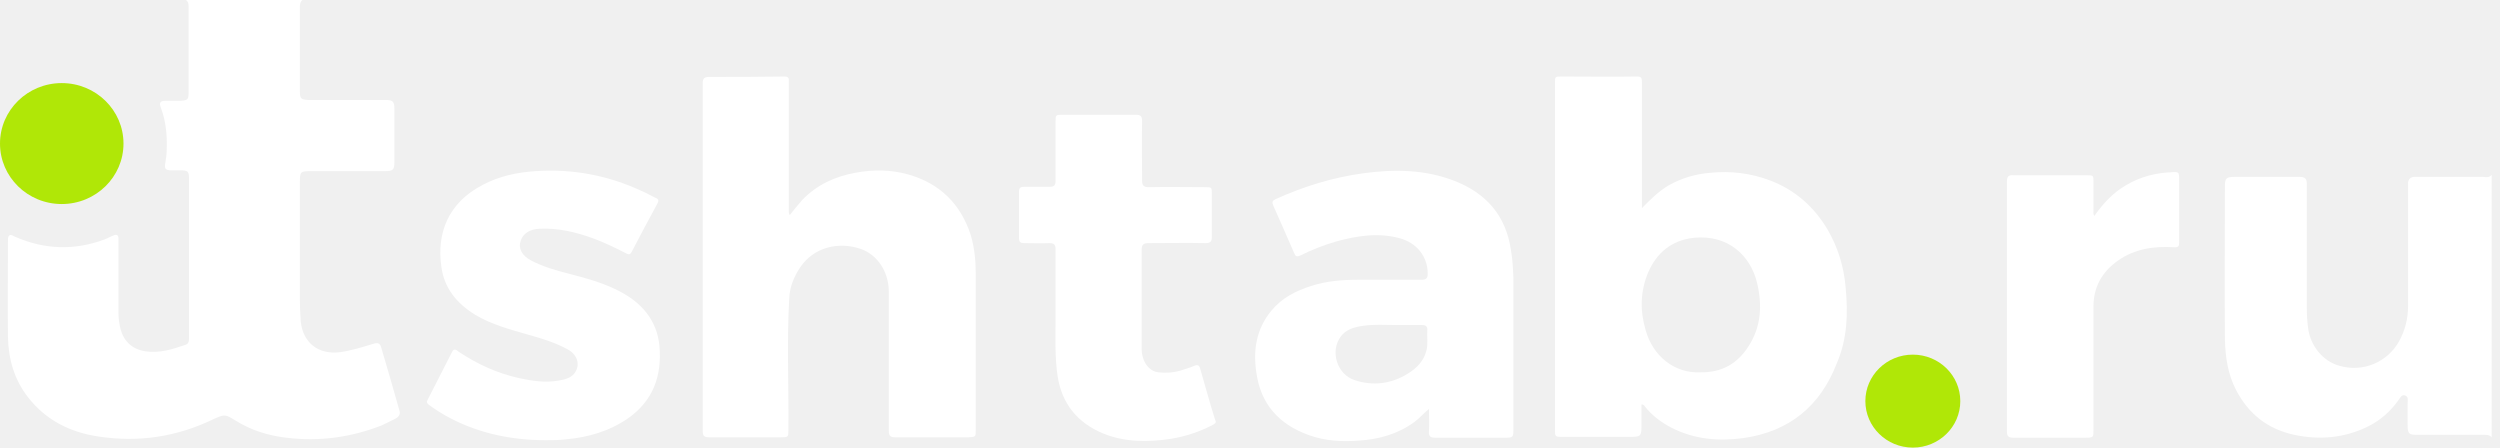
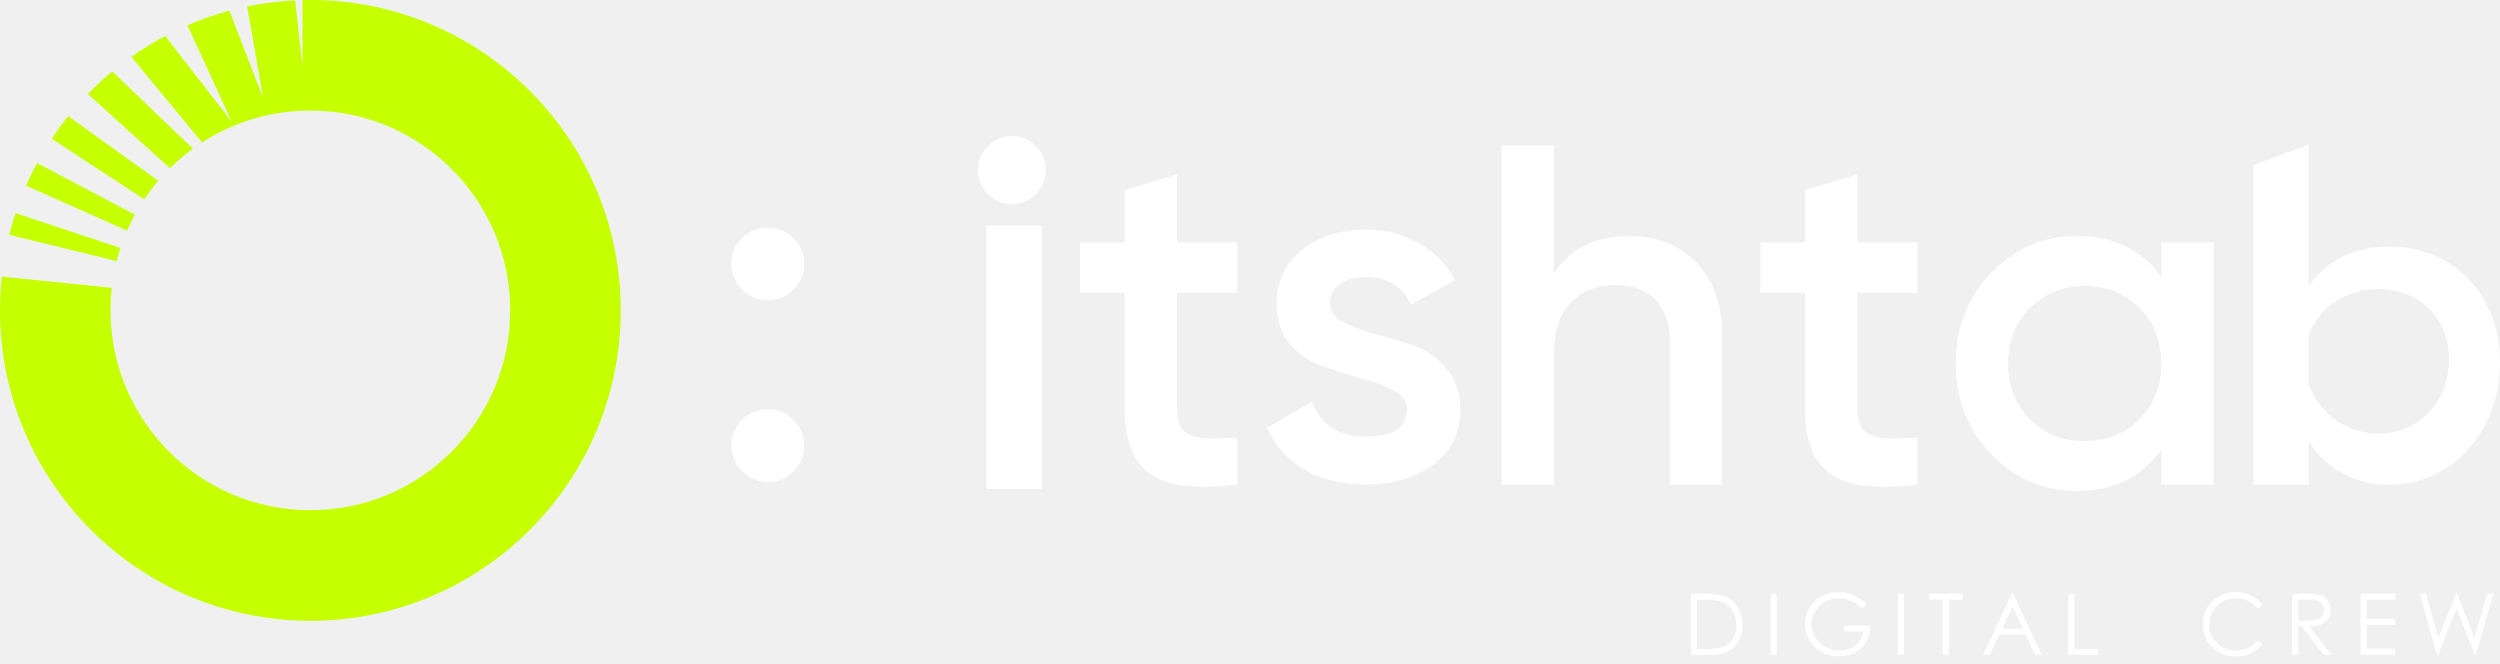
- <svg xmlns="http://www.w3.org/2000/svg" width="229" height="41" viewBox="0 0 229 41" fill="none">
-   <path d="M36.204 38.361C35.781 38.55 35.396 38.776 34.973 38.964C32.164 40.057 29.24 40.471 26.239 40.095C24.585 39.906 23.007 39.416 21.622 38.55C20.622 37.947 20.622 37.909 19.544 38.399C19.506 38.399 19.506 38.437 19.467 38.437C16.159 40.019 12.657 40.547 9.002 39.981C6.424 39.605 4.193 38.474 2.577 36.402C1.307 34.781 0.768 32.897 0.73 30.862C0.692 27.961 0.73 25.059 0.73 22.157C0.73 22.044 0.73 21.931 0.73 21.856C0.768 21.555 0.922 21.442 1.192 21.592C1.269 21.63 1.346 21.668 1.423 21.705C4.116 22.873 6.848 22.949 9.579 21.931C9.887 21.818 10.118 21.668 10.426 21.555C10.695 21.442 10.849 21.555 10.849 21.818C10.849 21.969 10.849 22.12 10.849 22.271C10.849 24.381 10.849 26.529 10.849 28.639C10.849 29.166 10.926 29.656 11.041 30.146C11.349 31.277 12.119 31.993 13.311 32.181C14.62 32.37 15.812 31.993 17.005 31.578C17.236 31.503 17.313 31.314 17.313 31.051C17.313 26.227 17.313 21.442 17.313 16.618V16.43C17.313 15.676 17.236 15.601 16.466 15.601C16.159 15.601 15.889 15.601 15.581 15.601C15.158 15.563 15.081 15.45 15.12 15.073C15.197 14.583 15.274 14.131 15.274 13.641C15.312 12.36 15.197 11.079 14.735 9.873C14.543 9.383 14.697 9.232 15.197 9.232C15.658 9.232 16.082 9.232 16.543 9.232C17.159 9.195 17.274 9.119 17.274 8.554C17.274 5.879 17.274 3.203 17.274 0.565C17.274 0.339 17.236 0.151 17.044 0H27.701C27.509 0.151 27.47 0.377 27.47 0.603C27.47 3.203 27.47 5.803 27.47 8.403C27.47 9.044 27.586 9.119 28.24 9.157C28.471 9.157 28.74 9.157 28.971 9.157C31.087 9.157 33.203 9.157 35.281 9.157C35.973 9.157 36.127 9.27 36.127 9.986C36.127 11.606 36.127 13.189 36.127 14.809C36.127 15.563 36.012 15.676 35.242 15.676C33.011 15.676 30.741 15.676 28.509 15.676C27.509 15.676 27.47 15.714 27.47 16.694C27.47 19.482 27.47 22.271 27.47 25.059C27.47 26.529 27.432 27.961 27.547 29.43C27.74 31.39 29.163 32.52 31.164 32.257C32.203 32.106 33.165 31.804 34.165 31.503C34.627 31.352 34.819 31.427 34.934 31.88C35.512 33.801 36.05 35.723 36.589 37.608C36.704 37.909 36.55 38.173 36.204 38.361Z" fill="white" />
-   <path d="M228.234 16.014V40.056C228.003 39.792 227.695 39.83 227.426 39.83C225.425 39.83 223.386 39.83 221.385 39.83C220.654 39.83 220.539 39.717 220.539 38.963C220.539 38.285 220.539 37.606 220.539 36.928C220.539 36.664 220.654 36.325 220.27 36.212C219.962 36.137 219.846 36.476 219.693 36.664C218.962 37.682 218.038 38.511 216.884 39.076C214.729 40.131 212.459 40.32 210.151 39.83C207.727 39.302 205.995 37.946 204.841 35.76C204.072 34.29 203.841 32.708 203.802 31.087C203.764 26.415 203.802 21.704 203.802 17.032C203.802 16.353 203.918 16.203 204.649 16.203C206.303 16.203 207.958 16.203 209.65 16.203C209.958 16.203 210.305 16.203 210.612 16.203C211.151 16.203 211.305 16.353 211.305 16.881C211.305 17.032 211.305 17.22 211.305 17.371C211.305 20.988 211.305 24.644 211.305 28.261C211.305 28.864 211.343 29.429 211.42 30.032C211.613 31.653 212.767 33.085 214.268 33.499C216.422 34.14 218.692 33.198 219.769 31.238C220.308 30.258 220.577 29.166 220.577 28.073C220.577 24.455 220.577 20.875 220.577 17.258C220.577 17.069 220.577 16.881 220.577 16.73C220.616 16.429 220.77 16.24 221.116 16.203C221.27 16.203 221.462 16.203 221.616 16.203C223.579 16.203 225.502 16.203 227.465 16.203C227.734 16.24 228.042 16.278 228.234 16.014Z" fill="white" />
-   <path d="M169.06 26.34C168.907 24.456 168.368 22.685 167.406 21.027C166.175 18.954 164.443 17.409 162.173 16.543C160.403 15.864 158.557 15.638 156.671 15.827C155.286 15.94 154.017 16.317 152.824 16.995C151.939 17.522 151.208 18.238 150.4 19.067V18.389C150.4 14.771 150.4 11.116 150.4 7.499C150.4 7.16 150.361 7.009 149.938 7.009C147.63 7.046 145.36 7.009 143.051 7.009C142.436 7.009 142.436 7.009 142.436 7.612V39.341C142.436 39.981 142.436 40.019 143.09 40.019H149.092C150.361 40.019 150.361 40.019 150.361 38.775V37.042C150.554 37.042 150.631 37.155 150.669 37.23C151.323 38.059 152.17 38.7 153.132 39.19C155.209 40.245 157.402 40.434 159.672 40.132C163.943 39.529 166.752 37.155 168.252 33.274C169.214 31.05 169.291 28.714 169.06 26.34ZM160.134 31.766C159.134 33.311 157.71 34.141 155.748 34.103C153.363 34.216 151.4 32.596 150.746 30.259C150.208 28.45 150.246 26.679 150.977 24.946C151.747 23.175 153.093 22.007 155.171 21.78C158.249 21.479 160.327 23.363 160.942 25.888C161.442 27.96 161.327 29.958 160.134 31.766Z" fill="white" />
-   <path d="M89.378 25.059C89.378 29.845 89.378 34.593 89.378 39.378C89.378 40.019 89.378 40.019 88.724 40.057C86.492 40.057 84.261 40.057 82.029 40.057C81.568 40.057 81.414 39.944 81.414 39.454C81.414 35.196 81.414 30.975 81.414 26.717C81.414 24.908 80.375 23.326 78.836 22.798C76.835 22.12 74.565 22.61 73.295 24.494C72.718 25.36 72.334 26.302 72.295 27.32C72.064 31.314 72.257 35.346 72.218 39.341C72.218 40.057 72.218 40.057 71.487 40.057C69.294 40.057 67.101 40.057 64.946 40.057C64.485 40.057 64.369 39.906 64.369 39.491C64.369 28.865 64.369 18.238 64.369 7.649C64.369 7.197 64.485 7.046 64.985 7.046C67.293 7.046 69.602 7.046 71.91 7.009C72.141 7.009 72.257 7.122 72.257 7.31C72.257 7.461 72.257 7.574 72.257 7.725C72.257 11.531 72.257 15.337 72.257 19.143C72.257 19.331 72.218 19.482 72.334 19.708C72.718 19.218 73.103 18.766 73.488 18.314C74.834 16.919 76.489 16.166 78.336 15.827C79.952 15.525 81.568 15.525 83.183 15.977C86.108 16.806 87.993 18.691 88.916 21.517C89.263 22.685 89.378 23.891 89.378 25.059Z" fill="white" />
-   <path d="M138.396 22.874C137.934 19.746 136.126 17.674 133.163 16.543C130.508 15.526 127.738 15.488 124.929 15.865C122.121 16.242 119.427 17.071 116.85 18.239C116.542 18.39 116.503 18.503 116.619 18.804C117.273 20.236 117.888 21.706 118.543 23.175C118.658 23.477 118.773 23.552 119.12 23.401C120.159 22.874 121.236 22.459 122.39 22.12C124.314 21.593 126.238 21.291 128.2 21.819C129.777 22.233 130.778 23.515 130.778 25.06C130.778 25.512 130.624 25.625 130.201 25.625C128.277 25.625 126.353 25.625 124.429 25.625C122.967 25.625 121.505 25.738 120.12 26.19C118.696 26.642 117.427 27.283 116.465 28.451C115.08 30.109 114.772 32.069 115.08 34.103C115.465 37.005 117.157 38.889 119.928 39.869C121.39 40.397 122.929 40.472 124.468 40.359C126.315 40.246 128.046 39.756 129.546 38.663C130.008 38.324 130.393 37.872 130.893 37.457C130.893 38.211 130.932 38.889 130.893 39.53C130.855 39.982 131.047 40.095 131.47 40.095C133.548 40.095 135.664 40.095 137.742 40.095C138.627 40.095 138.627 40.095 138.627 39.228V25.436C138.588 24.57 138.55 23.703 138.396 22.874ZM130.662 32.106C130.431 33.048 129.777 33.727 128.969 34.217C127.469 35.159 125.776 35.385 124.083 34.819C122.467 34.292 121.813 32.182 122.813 30.825C123.313 30.147 124.083 29.958 124.852 29.845C125.891 29.695 126.892 29.77 127.738 29.77C128.7 29.77 129.47 29.77 130.239 29.77C130.624 29.77 130.778 29.921 130.739 30.26C130.701 30.863 130.816 31.503 130.662 32.106Z" fill="white" />
-   <path d="M57.521 38.323C55.828 39.492 53.904 40.057 51.827 40.245C51.211 40.321 50.596 40.321 49.98 40.321C46.902 40.321 43.939 39.718 41.208 38.286C40.554 37.947 39.9 37.532 39.284 37.08C39.092 36.929 39.053 36.816 39.168 36.628C39.9 35.158 40.669 33.726 41.4 32.256C41.592 31.842 41.823 32.068 42.016 32.219C43.709 33.349 45.517 34.178 47.518 34.63C48.749 34.894 49.941 35.083 51.211 34.856C51.827 34.743 52.442 34.593 52.75 33.99C53.135 33.274 52.827 32.445 51.981 31.993C50.865 31.39 49.672 31.013 48.441 30.674C46.748 30.184 45.017 29.732 43.516 28.827C41.862 27.81 40.708 26.416 40.438 24.494C39.976 21.404 41.015 18.578 44.247 16.919C45.748 16.128 47.364 15.789 49.057 15.676C52.442 15.45 55.674 16.053 58.752 17.485C59.214 17.673 59.637 17.937 60.06 18.125C60.33 18.238 60.368 18.389 60.214 18.653C59.406 20.122 58.637 21.592 57.867 23.062C57.714 23.363 57.56 23.326 57.29 23.175C56.328 22.685 55.328 22.195 54.289 21.818C52.712 21.253 51.134 20.876 49.441 20.951C48.556 20.989 47.941 21.366 47.71 22.007C47.441 22.723 47.787 23.401 48.633 23.853C49.711 24.418 50.865 24.758 52.058 25.059C53.635 25.474 55.213 25.888 56.675 26.642C58.752 27.697 60.176 29.317 60.407 31.691C60.638 34.442 59.83 36.703 57.521 38.323Z" fill="white" />
-   <path d="M111.079 38.926C109.848 39.567 108.578 39.981 107.193 40.207C105.115 40.509 103.038 40.509 101.075 39.717C98.69 38.738 97.266 36.967 96.882 34.48C96.612 32.708 96.689 30.937 96.689 29.166V27.584C96.689 26.001 96.689 24.418 96.689 22.835C96.689 22.383 96.535 22.27 96.112 22.27C95.343 22.308 94.612 22.27 93.842 22.27C93.496 22.27 93.342 22.195 93.342 21.818C93.342 20.386 93.342 18.992 93.342 17.56C93.342 17.183 93.496 17.108 93.842 17.108C94.612 17.108 95.381 17.108 96.15 17.108C96.535 17.108 96.689 16.995 96.689 16.58C96.689 14.771 96.689 12.925 96.689 11.116C96.689 10.513 96.728 10.513 97.305 10.513C99.536 10.513 101.806 10.513 104.038 10.513C104.461 10.513 104.615 10.626 104.615 11.079C104.577 12.887 104.615 14.734 104.615 16.543C104.615 16.995 104.769 17.145 105.231 17.145C106.962 17.108 108.693 17.145 110.386 17.145C111.002 17.145 111.002 17.145 111.002 17.748C111.002 19.067 111.002 20.386 111.002 21.705C111.002 22.119 110.886 22.27 110.425 22.27C108.693 22.233 106.962 22.27 105.192 22.27C104.73 22.27 104.577 22.421 104.577 22.873C104.577 25.888 104.577 28.94 104.577 31.955C104.577 33.085 105.231 34.027 106.116 34.103C106.808 34.178 107.462 34.14 108.116 33.952C108.54 33.801 109.001 33.688 109.424 33.5C109.694 33.387 109.848 33.462 109.925 33.726C110.386 35.309 110.81 36.891 111.31 38.474C111.464 38.738 111.271 38.813 111.079 38.926Z" fill="white" />
-   <path d="M199.611 22.157C199.611 22.534 199.572 22.685 199.111 22.647C197.302 22.534 195.532 22.798 194.032 23.853C192.57 24.871 191.762 26.265 191.762 28.074C191.762 31.842 191.762 35.61 191.762 39.379C191.762 40.057 191.762 40.094 191.031 40.094C188.838 40.094 186.645 40.094 184.452 40.094C183.99 40.094 183.836 39.981 183.836 39.529C183.836 31.88 183.836 24.268 183.836 16.618C183.836 16.204 183.951 16.015 184.413 16.053C186.683 16.053 188.953 16.053 191.185 16.053C191.762 16.053 191.762 16.09 191.762 16.656C191.762 17.523 191.762 18.389 191.762 19.294C191.762 19.444 191.723 19.595 191.839 19.784C192.531 18.804 193.262 17.975 194.224 17.296C195.532 16.392 196.994 15.902 198.61 15.789C198.649 15.789 198.687 15.789 198.764 15.789C199.611 15.714 199.611 15.714 199.611 16.543C199.611 18.389 199.611 20.273 199.611 22.157Z" fill="white" />
-   <path d="M5.656 18.69C8.78 18.69 11.312 16.21 11.312 13.151C11.312 10.091 8.78 7.611 5.656 7.611C2.532 7.611 0 10.091 0 13.151C0 16.21 2.532 18.69 5.656 18.69Z" fill="#B0E707" />
-   <path d="M175.215 41C177.616 41 179.563 39.094 179.563 36.742C179.563 34.39 177.616 32.484 175.215 32.484C172.814 32.484 170.867 34.39 170.867 36.742C170.867 39.094 172.814 41 175.215 41Z" fill="#B0E707" />
+ <svg xmlns="http://www.w3.org/2000/svg" width="196" height="52" viewBox="0 0 196 52" fill="none">
+   <g clip-path="url(#clip0_46_400)">
+     <path fill-rule="evenodd" clip-rule="evenodd" d="M8.801 5.602L9.077 5.866L9.805 6.563L15.126 11.656C14.489 12.12 13.887 12.631 13.328 13.184L12.882 12.781L8.895 9.182L6.888 7.37C7.493 6.747 8.132 6.157 8.801 5.602ZM11.975 13.864L12.407 14.174C12.013 14.636 11.645 15.121 11.306 15.627L10.727 15.247L8.014 13.47L4.056 10.877C4.462 10.267 4.895 9.675 5.353 9.105L11.975 13.864ZM2.911 12.783C2.599 13.36 2.31 13.951 2.045 14.554L2.26 14.65L9.201 17.745L9.962 18.085C10.149 17.657 10.354 17.239 10.576 16.832L9.979 16.516L7.111 15.002L2.911 12.783ZM0.726 18.41C0.87 17.834 1.035 17.265 1.219 16.706L1.434 16.777L8.645 19.177L9.445 19.444C9.334 19.78 9.235 20.121 9.147 20.467L8.906 20.408L1.523 18.605L0.726 18.41ZM0.142 21.689C0.048 22.558 0 23.44 0 24.333C0 37.772 10.894 48.667 24.333 48.667C37.772 48.667 48.667 37.772 48.667 24.333C48.667 10.894 37.772 0 24.333 0C24.127 0 23.922 0.003 23.717 0.008V5.236L23.14 0.029C21.858 0.091 20.603 0.252 19.381 0.504L20.637 7.7L17.986 0.836C16.855 1.141 15.756 1.525 14.697 1.983L18.173 9.549L12.951 2.821C12.031 3.308 11.146 3.854 10.301 4.451L10.431 4.609L11.072 5.387L15.837 11.168C18.285 9.586 21.202 8.667 24.333 8.667C32.986 8.667 40 15.681 40 24.333C40 32.986 32.986 40 24.333 40C15.681 40 8.667 32.986 8.667 24.333C8.667 23.736 8.7 23.146 8.765 22.565L8.539 22.542L0.978 21.774L0.142 21.689Z" fill="#C6FF00" />
+     <path d="M132.582 51.335V46.546H133.575C134.291 46.546 134.811 46.604 135.134 46.719C135.599 46.882 135.961 47.164 136.221 47.565C136.484 47.967 136.615 48.445 136.615 49.001C136.615 49.48 136.511 49.902 136.303 50.267C136.097 50.632 135.827 50.901 135.495 51.074C135.165 51.248 134.702 51.335 134.105 51.335H132.582ZM133.041 50.882H133.595C134.256 50.882 134.715 50.841 134.971 50.758C135.331 50.641 135.615 50.431 135.821 50.127C136.027 49.821 136.13 49.448 136.13 49.007C136.13 48.545 136.019 48.15 135.795 47.822C135.571 47.495 135.26 47.27 134.861 47.148C134.561 47.057 134.067 47.012 133.379 47.012H133.041V50.882ZM138.808 46.546H139.287V51.335H138.808V46.546ZM146.339 47.35L145.968 47.702C145.701 47.439 145.408 47.241 145.089 47.106C144.773 46.969 144.463 46.901 144.161 46.901C143.786 46.901 143.428 46.993 143.087 47.178C142.749 47.362 142.486 47.613 142.299 47.93C142.113 48.244 142.019 48.578 142.019 48.929C142.019 49.289 142.116 49.632 142.309 49.958C142.503 50.281 142.769 50.536 143.11 50.723C143.451 50.907 143.824 50.999 144.23 50.999C144.723 50.999 145.139 50.86 145.48 50.583C145.821 50.305 146.023 49.945 146.085 49.502H144.559V49.04H146.623C146.618 49.78 146.398 50.368 145.961 50.804C145.527 51.238 144.946 51.455 144.217 51.455C143.331 51.455 142.631 51.153 142.114 50.55C141.717 50.086 141.518 49.549 141.518 48.939C141.518 48.485 141.632 48.063 141.86 47.672C142.088 47.282 142.401 46.977 142.797 46.758C143.195 46.536 143.644 46.426 144.145 46.426C144.551 46.426 144.933 46.5 145.291 46.647C145.649 46.792 145.999 47.027 146.339 47.35ZM148.799 46.546H149.277V51.335H148.799V46.546ZM151.235 47.012V46.546H153.863V47.012H152.795V51.335H152.307V47.012H151.235ZM157.839 46.546L160.072 51.335H159.558L158.806 49.759H156.742L155.993 51.335H155.459L157.722 46.546H157.839ZM157.781 47.562L156.957 49.297H158.595L157.781 47.562ZM162.151 46.546H162.633V50.872H164.472V51.335H162.151V46.546ZM177.388 47.435L177.011 47.725C176.802 47.453 176.551 47.248 176.259 47.109C175.967 46.968 175.647 46.898 175.298 46.898C174.916 46.898 174.563 46.99 174.237 47.175C173.911 47.357 173.659 47.603 173.479 47.913C173.301 48.222 173.211 48.569 173.211 48.955C173.211 49.539 173.411 50.026 173.811 50.417C174.212 50.807 174.717 51.003 175.327 51.003C175.998 51.003 176.559 50.74 177.011 50.215L177.388 50.501C177.149 50.805 176.851 51.041 176.493 51.208C176.137 51.373 175.739 51.455 175.298 51.455C174.461 51.455 173.8 51.176 173.316 50.618C172.91 50.148 172.707 49.579 172.707 48.913C172.707 48.212 172.952 47.623 173.443 47.145C173.935 46.666 174.551 46.426 175.291 46.426C175.739 46.426 176.143 46.515 176.503 46.693C176.863 46.868 177.158 47.116 177.388 47.435ZM179.711 46.546H180.665C181.197 46.546 181.557 46.568 181.745 46.611C182.03 46.676 182.261 46.816 182.439 47.031C182.617 47.244 182.706 47.507 182.706 47.819C182.706 48.079 182.644 48.308 182.52 48.506C182.399 48.703 182.224 48.853 181.996 48.955C181.768 49.055 181.453 49.106 181.052 49.108L182.774 51.335H182.181L180.463 49.108H180.189V51.335H179.711V46.546ZM180.189 47.015V48.643L181.013 48.649C181.332 48.649 181.567 48.619 181.719 48.558C181.873 48.497 181.993 48.401 182.077 48.268C182.164 48.134 182.207 47.984 182.207 47.819C182.207 47.658 182.164 47.513 182.077 47.383C181.991 47.25 181.877 47.156 181.735 47.1C181.595 47.043 181.36 47.015 181.033 47.015H180.189ZM185.071 46.546H187.815V47.018H185.549V48.516H187.795V48.984H185.549V50.863H187.795V51.335H185.071V46.546ZM189.705 46.546H190.197L191.17 49.997L192.543 46.546H192.641L193.999 49.997L194.991 46.546H195.48L194.106 51.335H194.015L192.596 47.712L191.147 51.335H191.056L189.705 46.546Z" fill="white" />
+     <path d="M77.334 17.668V38.335H81.667V17.668H77.334Z" fill="white" />
+     <path d="M79.333 16.001C80.805 16.001 81.999 14.807 81.999 13.335C81.999 11.862 80.805 10.668 79.333 10.668C77.86 10.668 76.666 11.862 76.666 13.335C76.666 14.807 77.86 16.001 79.333 16.001Z" fill="white" />
+     <path d="M96.996 22.952H92.284V32.072C92.284 32.857 92.461 33.427 92.816 33.782C93.17 34.111 93.69 34.301 94.374 34.352C95.083 34.377 95.957 34.364 96.996 34.314V38C93.854 38.38 91.6 38.114 90.232 37.202C88.864 36.264 88.18 34.554 88.18 32.072V22.952H84.684V19H88.18V14.896L92.284 13.68V19H96.996V22.952Z" fill="white" />
+     <path d="M150.33 22.952H145.618V32.072C145.618 32.857 145.795 33.427 146.15 33.782C146.504 34.111 147.024 34.301 147.708 34.352C148.417 34.377 149.291 34.364 150.33 34.314V38C147.188 38.38 144.934 38.114 143.566 37.202C142.198 36.264 141.514 34.554 141.514 32.072V22.952H138.018V19H141.514V14.896L145.618 13.68V19H150.33V22.952Z" fill="white" />
+     <path d="M169.442 19H173.546V38H169.442V35.264C167.897 37.417 165.68 38.494 162.792 38.494C160.183 38.494 157.953 37.531 156.104 35.606C154.255 33.655 153.33 31.287 153.33 28.5C153.33 25.688 154.255 23.319 156.104 21.394C157.953 19.468 160.183 18.506 162.792 18.506C165.68 18.506 167.897 19.57 169.442 21.698V19ZM159.144 32.87C160.284 34.01 161.715 34.58 163.438 34.58C165.161 34.58 166.592 34.01 167.732 32.87C168.872 31.704 169.442 30.248 169.442 28.5C169.442 26.752 168.872 25.308 167.732 24.168C166.592 23.003 165.161 22.42 163.438 22.42C161.715 22.42 160.284 23.003 159.144 24.168C158.004 25.308 157.434 26.752 157.434 28.5C157.434 30.248 158.004 31.704 159.144 32.87Z" fill="white" />
+     <path d="M127.721 18.506C129.899 18.506 131.66 19.203 133.003 20.596C134.345 21.99 135.017 23.902 135.017 26.334V38H130.913V26.752C130.913 25.334 130.533 24.244 129.773 23.484C129.013 22.724 127.974 22.344 126.657 22.344C125.213 22.344 124.047 22.8 123.161 23.712C122.274 24.599 121.831 25.967 121.831 27.816V38H117.727V11.4H121.831V21.432C123.072 19.482 125.035 18.506 127.721 18.506Z" fill="white" />
+     <path d="M104.274 23.738C104.274 24.371 104.616 24.878 105.3 25.258C106.009 25.613 106.858 25.929 107.846 26.208C108.859 26.461 109.873 26.765 110.886 27.12C111.899 27.475 112.748 28.083 113.432 28.944C114.141 29.78 114.496 30.844 114.496 32.136C114.496 33.96 113.787 35.391 112.368 36.43C110.975 37.469 109.214 37.988 107.086 37.988C105.211 37.988 103.603 37.595 102.26 36.81C100.917 36.025 99.942 34.935 99.334 33.542L102.868 31.49C103.527 33.314 104.933 34.226 107.086 34.226C109.239 34.226 110.316 33.517 110.316 32.098C110.316 31.49 109.961 30.996 109.252 30.616C108.568 30.236 107.719 29.919 106.706 29.666C105.718 29.387 104.717 29.071 103.704 28.716C102.691 28.361 101.829 27.779 101.12 26.968C100.436 26.132 100.094 25.081 100.094 23.814C100.094 22.066 100.753 20.66 102.07 19.596C103.413 18.532 105.072 18 107.048 18C108.619 18 110.012 18.355 111.228 19.064C112.469 19.748 113.419 20.711 114.078 21.952L110.62 23.89C109.961 22.446 108.771 21.724 107.048 21.724C106.263 21.724 105.604 21.901 105.072 22.256C104.54 22.585 104.274 23.079 104.274 23.738Z" fill="white" />
+     <path d="M176.666 12.948V37.999H180.999V11.332L176.666 12.948Z" fill="white" />
+     <path fill-rule="evenodd" clip-rule="evenodd" d="M187.292 37.999C192.369 37.999 196.001 33.707 196.001 28.413C196.001 23.119 192.369 19.332 187.292 19.332C182.215 19.332 179.334 23.119 179.334 28.413C179.334 33.707 182.215 37.999 187.292 37.999ZM186.487 33.999C189.701 33.999 192.001 31.393 192.001 28.179C192.001 24.965 189.701 22.665 186.487 22.665C183.273 22.665 180.667 24.965 180.667 28.179C180.667 31.393 183.273 33.999 186.487 33.999Z" fill="white" />
+     <path d="M62.212 22.704C61.654 23.261 60.983 23.54 60.198 23.54C59.412 23.54 58.741 23.261 58.184 22.704C57.626 22.146 57.348 21.475 57.348 20.69C57.348 19.879 57.614 19.208 58.146 18.676C58.703 18.119 59.387 17.84 60.198 17.84C60.983 17.84 61.654 18.119 62.212 18.676C62.769 19.233 63.048 19.904 63.048 20.69C63.048 21.475 62.769 22.146 62.212 22.704ZM62.212 36.954C61.654 37.511 60.983 37.79 60.198 37.79C59.412 37.79 58.741 37.511 58.184 36.954C57.626 36.397 57.348 35.725 57.348 34.94C57.348 34.154 57.614 33.483 58.146 32.926C58.703 32.368 59.387 32.09 60.198 32.09C60.983 32.09 61.654 32.368 62.212 32.926C62.769 33.483 63.048 34.154 63.048 34.94C63.048 35.725 62.769 36.397 62.212 36.954Z" fill="white" />
+   </g>
+   <defs>
+     <clipPath id="clip0_46_400">
+       <rect width="196" height="52" fill="white" />
+     </clipPath>
+   </defs>
</svg>
